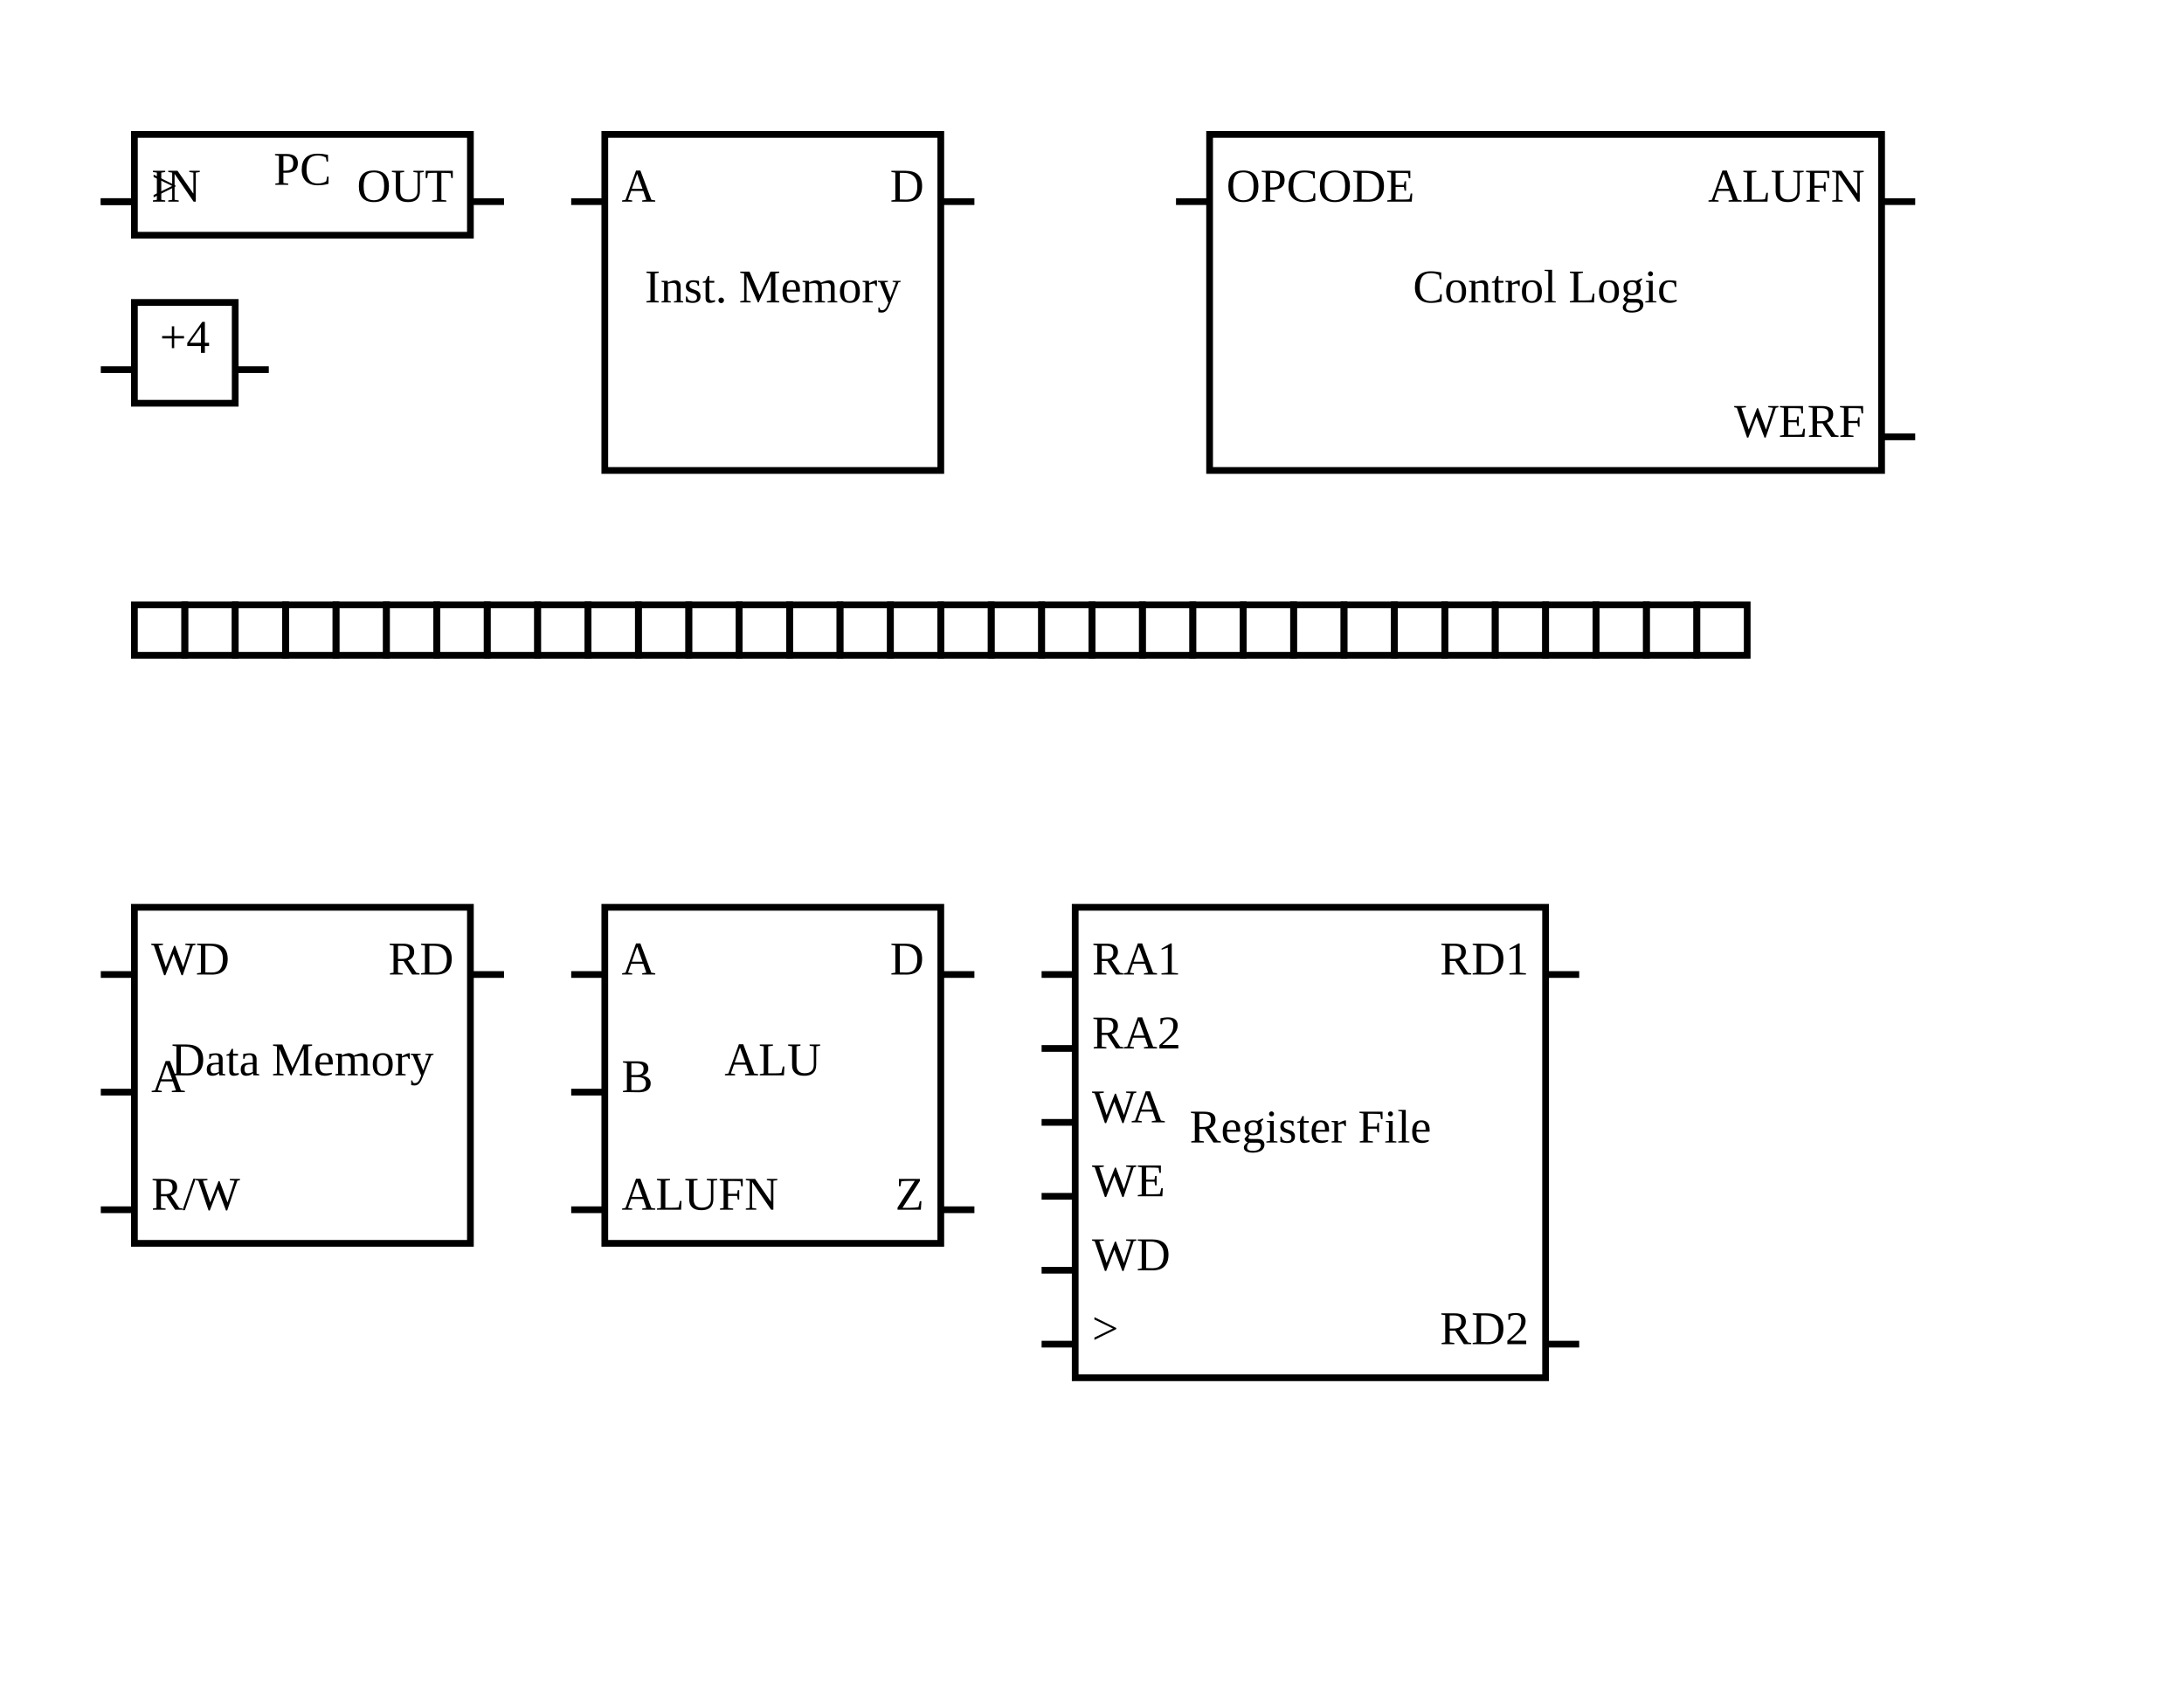
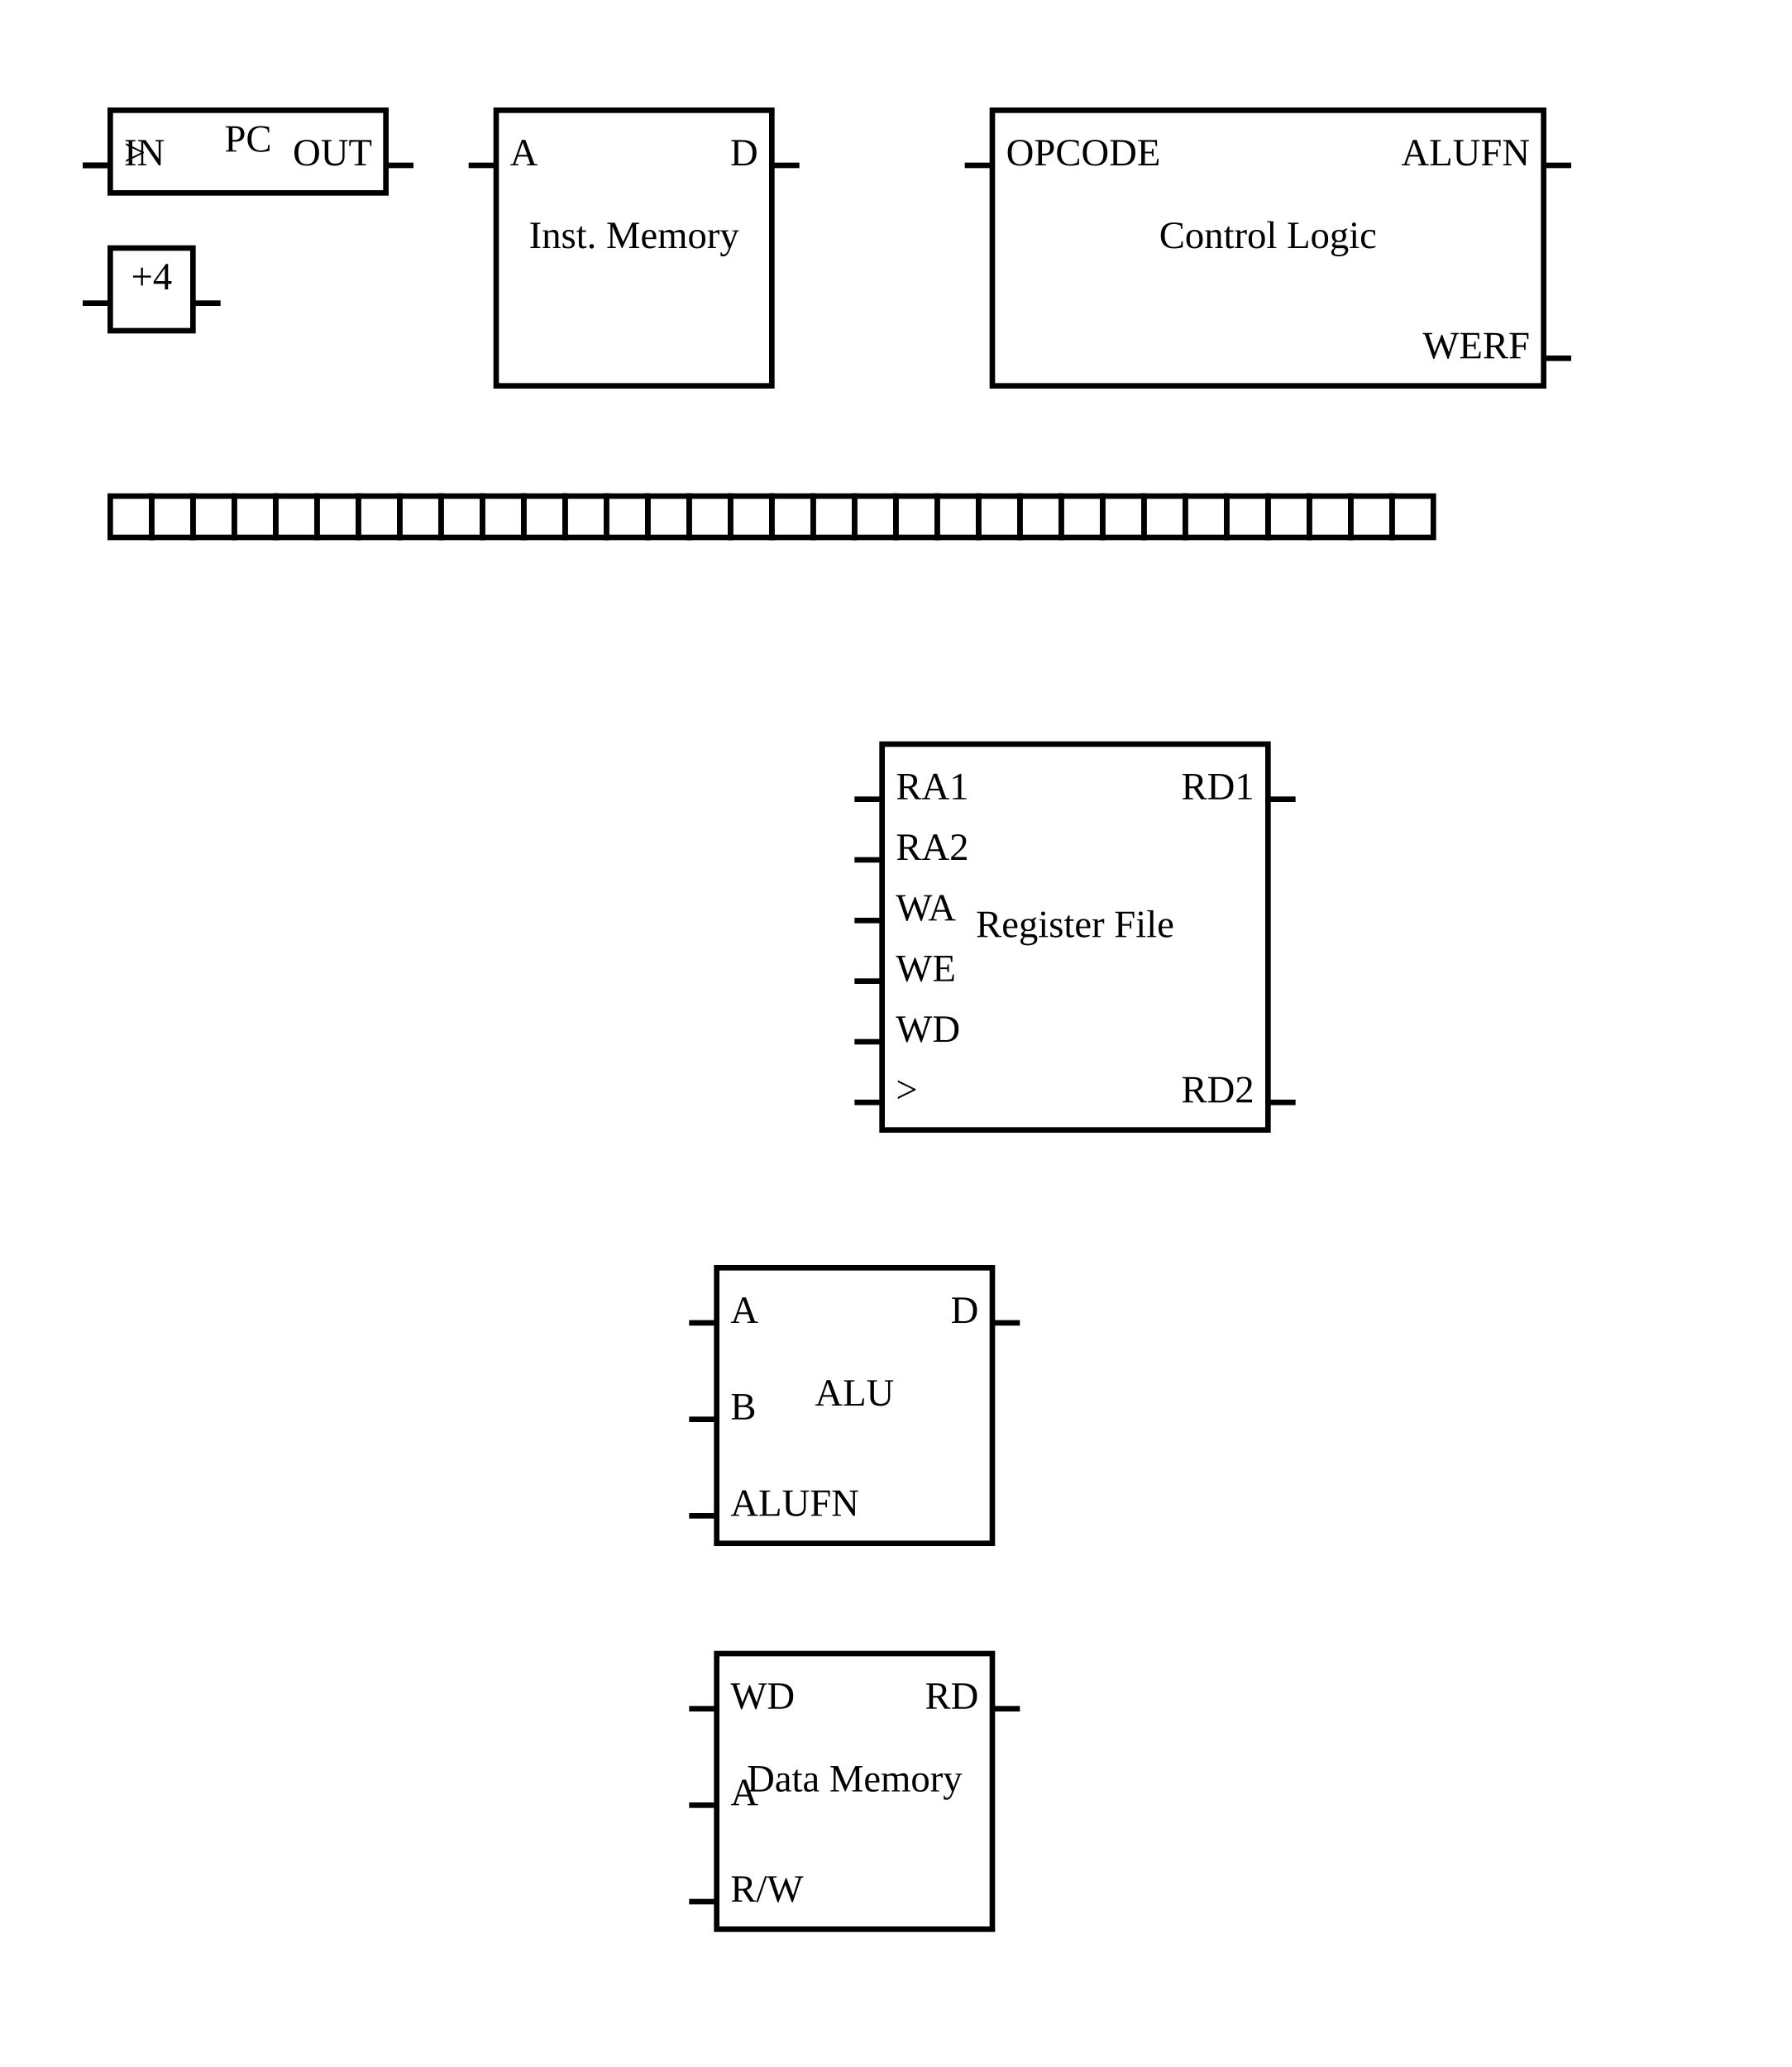
- <svg xmlns="http://www.w3.org/2000/svg" baseProfile="full" height="500" version="1.1" width="650">
+ <svg xmlns="http://www.w3.org/2000/svg" baseProfile="full" height="750" version="1.1" width="650">
  <defs />
  <rect fill="none" height="30" stroke="black" stroke-width="2" width="100" x="40" y="40" />
  <text font-size="14" text-anchor="start" x="45" y="60">IN</text>
  <line stroke="black" stroke-width="2" x1="30" x2="40" y1="60" y2="60" />
  <text font-size="14" text-anchor="start" x="45" y="60.0">&gt;</text>
  <line stroke="black" stroke-width="2" x1="30" x2="40" y1="60.0" y2="60.0" />
  <text font-size="14" text-anchor="end" x="135" y="60">OUT</text>
  <line stroke="black" stroke-width="2" x1="140" x2="150" y1="60" y2="60" />
  <text font-size="14" text-anchor="middle" x="90.0" y="55.0">PC</text>
  <rect fill="none" height="30" stroke="black" stroke-width="2" width="30" x="40" y="90" />
  <text font-size="14" text-anchor="start" x="45" y="110" />
  <line stroke="black" stroke-width="2" x1="30" x2="40" y1="110" y2="110" />
  <text font-size="14" text-anchor="end" x="65" y="110" />
  <line stroke="black" stroke-width="2" x1="70" x2="80" y1="110" y2="110" />
  <text font-size="14" text-anchor="middle" x="55.0" y="105.0">+4</text>
  <rect fill="none" height="100" stroke="black" stroke-width="2" width="100" x="180" y="40" />
  <text font-size="14" text-anchor="start" x="185" y="60">A</text>
  <line stroke="black" stroke-width="2" x1="170" x2="180" y1="60" y2="60" />
  <text font-size="14" text-anchor="end" x="275" y="60">D</text>
  <line stroke="black" stroke-width="2" x1="280" x2="290" y1="60" y2="60" />
  <text font-size="14" text-anchor="middle" x="230.0" y="90.0">Inst. Memory</text>
  <rect fill="none" height="100" stroke="black" stroke-width="2" width="200" x="360" y="40" />
  <text font-size="14" text-anchor="start" x="365" y="60">OPCODE</text>
  <line stroke="black" stroke-width="2" x1="350" x2="360" y1="60" y2="60" />
  <text font-size="14" text-anchor="end" x="555" y="60">ALUFN</text>
  <line stroke="black" stroke-width="2" x1="560" x2="570" y1="60" y2="60" />
  <text font-size="14" text-anchor="end" x="555" y="130.0">WERF</text>
  <line stroke="black" stroke-width="2" x1="560" x2="570" y1="130.0" y2="130.0" />
  <text font-size="14" text-anchor="middle" x="460.0" y="90.0">Control Logic</text>
-   <rect fill="none" height="100" stroke="black" stroke-width="2" width="100" x="40" y="270" />
-   <text font-size="14" text-anchor="start" x="45" y="290">WD</text>
-   <line stroke="black" stroke-width="2" x1="30" x2="40" y1="290" y2="290" />
-   <text font-size="14" text-anchor="start" x="45" y="325.0">A</text>
-   <line stroke="black" stroke-width="2" x1="30" x2="40" y1="325.0" y2="325.0" />
-   <text font-size="14" text-anchor="start" x="45" y="360.0">R/W</text>
-   <line stroke="black" stroke-width="2" x1="30" x2="40" y1="360.0" y2="360.0" />
-   <text font-size="14" text-anchor="end" x="135" y="290">RD</text>
-   <line stroke="black" stroke-width="2" x1="140" x2="150" y1="290" y2="290" />
-   <text font-size="14" text-anchor="middle" x="90.0" y="320.0">Data Memory</text>
-   <rect fill="none" height="100" stroke="black" stroke-width="2" width="100" x="180" y="270" />
-   <text font-size="14" text-anchor="start" x="185" y="290">A</text>
-   <line stroke="black" stroke-width="2" x1="170" x2="180" y1="290" y2="290" />
-   <text font-size="14" text-anchor="start" x="185" y="325.0">B</text>
-   <line stroke="black" stroke-width="2" x1="170" x2="180" y1="325.0" y2="325.0" />
-   <text font-size="14" text-anchor="start" x="185" y="360.0">ALUFN</text>
-   <line stroke="black" stroke-width="2" x1="170" x2="180" y1="360.0" y2="360.0" />
-   <text font-size="14" text-anchor="end" x="275" y="290">D</text>
-   <line stroke="black" stroke-width="2" x1="280" x2="290" y1="290" y2="290" />
-   <text font-size="14" text-anchor="end" x="275" y="360.0">Z</text>
-   <line stroke="black" stroke-width="2" x1="280" x2="290" y1="360.0" y2="360.0" />
-   <text font-size="14" text-anchor="middle" x="230.0" y="320.0">ALU</text>
  <rect fill="none" height="140" stroke="black" stroke-width="2" width="140" x="320" y="270" />
  <text font-size="14" text-anchor="start" x="325" y="290">RA1</text>
  <line stroke="black" stroke-width="2" x1="310" x2="320" y1="290" y2="290" />
  <text font-size="14" text-anchor="start" x="325" y="312.0">RA2</text>
  <line stroke="black" stroke-width="2" x1="310" x2="320" y1="312.0" y2="312.0" />
  <text font-size="14" text-anchor="start" x="325" y="334.0">WA</text>
  <line stroke="black" stroke-width="2" x1="310" x2="320" y1="334.0" y2="334.0" />
  <text font-size="14" text-anchor="start" x="325" y="356.0">WE</text>
  <line stroke="black" stroke-width="2" x1="310" x2="320" y1="356.0" y2="356.0" />
  <text font-size="14" text-anchor="start" x="325" y="378.0">WD</text>
  <line stroke="black" stroke-width="2" x1="310" x2="320" y1="378.0" y2="378.0" />
  <text font-size="14" text-anchor="start" x="325" y="400.0">&gt;</text>
  <line stroke="black" stroke-width="2" x1="310" x2="320" y1="400.0" y2="400.0" />
  <text font-size="14" text-anchor="end" x="455" y="290">RD1</text>
  <line stroke="black" stroke-width="2" x1="460" x2="470" y1="290" y2="290" />
  <text font-size="14" text-anchor="end" x="455" y="400.0">RD2</text>
  <line stroke="black" stroke-width="2" x1="460" x2="470" y1="400.0" y2="400.0" />
  <text font-size="14" text-anchor="middle" x="390.0" y="340.0">Register File</text>
+   <rect fill="none" height="100" stroke="black" stroke-width="2" width="100" x="260" y="460" />
+   <text font-size="14" text-anchor="start" x="265" y="480">A</text>
+   <line stroke="black" stroke-width="2" x1="250" x2="260" y1="480" y2="480" />
+   <text font-size="14" text-anchor="start" x="265" y="515.0">B</text>
+   <line stroke="black" stroke-width="2" x1="250" x2="260" y1="515.0" y2="515.0" />
+   <text font-size="14" text-anchor="start" x="265" y="550.0">ALUFN</text>
+   <line stroke="black" stroke-width="2" x1="250" x2="260" y1="550.0" y2="550.0" />
+   <text font-size="14" text-anchor="end" x="355" y="480">D</text>
+   <line stroke="black" stroke-width="2" x1="360" x2="370" y1="480" y2="480" />
+   <text font-size="14" text-anchor="middle" x="310.0" y="510.0">ALU</text>
+   <rect fill="none" height="100" stroke="black" stroke-width="2" width="100" x="260" y="600" />
+   <text font-size="14" text-anchor="start" x="265" y="620">WD</text>
+   <line stroke="black" stroke-width="2" x1="250" x2="260" y1="620" y2="620" />
+   <text font-size="14" text-anchor="start" x="265" y="655.0">A</text>
+   <line stroke="black" stroke-width="2" x1="250" x2="260" y1="655.0" y2="655.0" />
+   <text font-size="14" text-anchor="start" x="265" y="690.0">R/W</text>
+   <line stroke="black" stroke-width="2" x1="250" x2="260" y1="690.0" y2="690.0" />
+   <text font-size="14" text-anchor="end" x="355" y="620">RD</text>
+   <line stroke="black" stroke-width="2" x1="360" x2="370" y1="620" y2="620" />
+   <text font-size="14" text-anchor="middle" x="310.0" y="650.0">Data Memory</text>
  <rect fill="none" height="15" stroke="black" stroke-width="2" width="15" x="40" y="180" />
  <rect fill="none" height="15" stroke="black" stroke-width="2" width="15" x="55" y="180" />
  <rect fill="none" height="15" stroke="black" stroke-width="2" width="15" x="70" y="180" />
  <rect fill="none" height="15" stroke="black" stroke-width="2" width="15" x="85" y="180" />
  <rect fill="none" height="15" stroke="black" stroke-width="2" width="15" x="100" y="180" />
  <rect fill="none" height="15" stroke="black" stroke-width="2" width="15" x="115" y="180" />
  <rect fill="none" height="15" stroke="black" stroke-width="2" width="15" x="130" y="180" />
  <rect fill="none" height="15" stroke="black" stroke-width="2" width="15" x="145" y="180" />
  <rect fill="none" height="15" stroke="black" stroke-width="2" width="15" x="160" y="180" />
  <rect fill="none" height="15" stroke="black" stroke-width="2" width="15" x="175" y="180" />
  <rect fill="none" height="15" stroke="black" stroke-width="2" width="15" x="190" y="180" />
  <rect fill="none" height="15" stroke="black" stroke-width="2" width="15" x="205" y="180" />
  <rect fill="none" height="15" stroke="black" stroke-width="2" width="15" x="220" y="180" />
  <rect fill="none" height="15" stroke="black" stroke-width="2" width="15" x="235" y="180" />
  <rect fill="none" height="15" stroke="black" stroke-width="2" width="15" x="250" y="180" />
  <rect fill="none" height="15" stroke="black" stroke-width="2" width="15" x="265" y="180" />
  <rect fill="none" height="15" stroke="black" stroke-width="2" width="15" x="280" y="180" />
  <rect fill="none" height="15" stroke="black" stroke-width="2" width="15" x="295" y="180" />
  <rect fill="none" height="15" stroke="black" stroke-width="2" width="15" x="310" y="180" />
  <rect fill="none" height="15" stroke="black" stroke-width="2" width="15" x="325" y="180" />
  <rect fill="none" height="15" stroke="black" stroke-width="2" width="15" x="340" y="180" />
  <rect fill="none" height="15" stroke="black" stroke-width="2" width="15" x="355" y="180" />
  <rect fill="none" height="15" stroke="black" stroke-width="2" width="15" x="370" y="180" />
  <rect fill="none" height="15" stroke="black" stroke-width="2" width="15" x="385" y="180" />
  <rect fill="none" height="15" stroke="black" stroke-width="2" width="15" x="400" y="180" />
  <rect fill="none" height="15" stroke="black" stroke-width="2" width="15" x="415" y="180" />
  <rect fill="none" height="15" stroke="black" stroke-width="2" width="15" x="430" y="180" />
  <rect fill="none" height="15" stroke="black" stroke-width="2" width="15" x="445" y="180" />
  <rect fill="none" height="15" stroke="black" stroke-width="2" width="15" x="460" y="180" />
  <rect fill="none" height="15" stroke="black" stroke-width="2" width="15" x="475" y="180" />
  <rect fill="none" height="15" stroke="black" stroke-width="2" width="15" x="490" y="180" />
  <rect fill="none" height="15" stroke="black" stroke-width="2" width="15" x="505" y="180" />
</svg>
